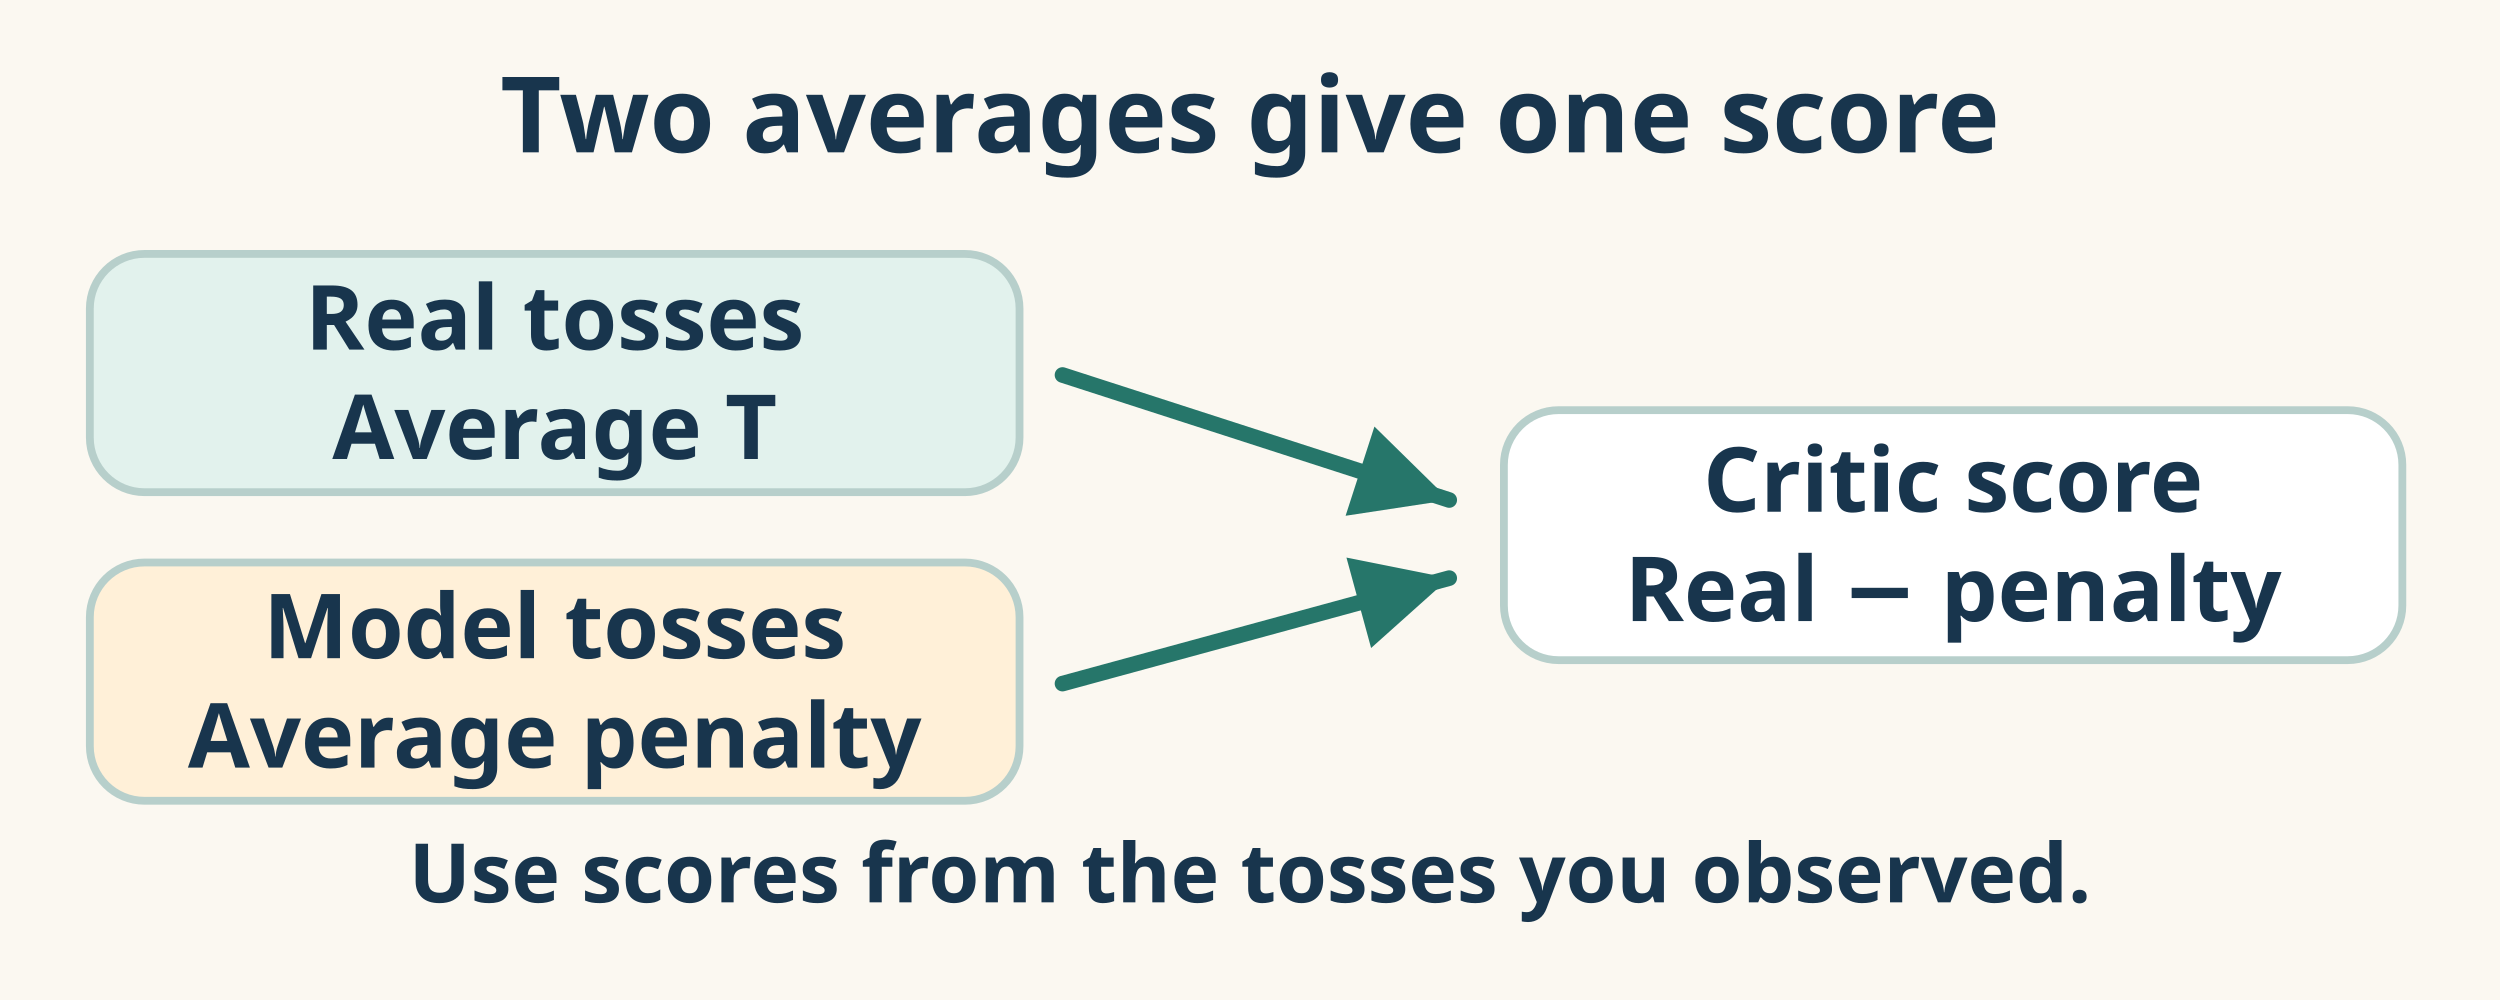
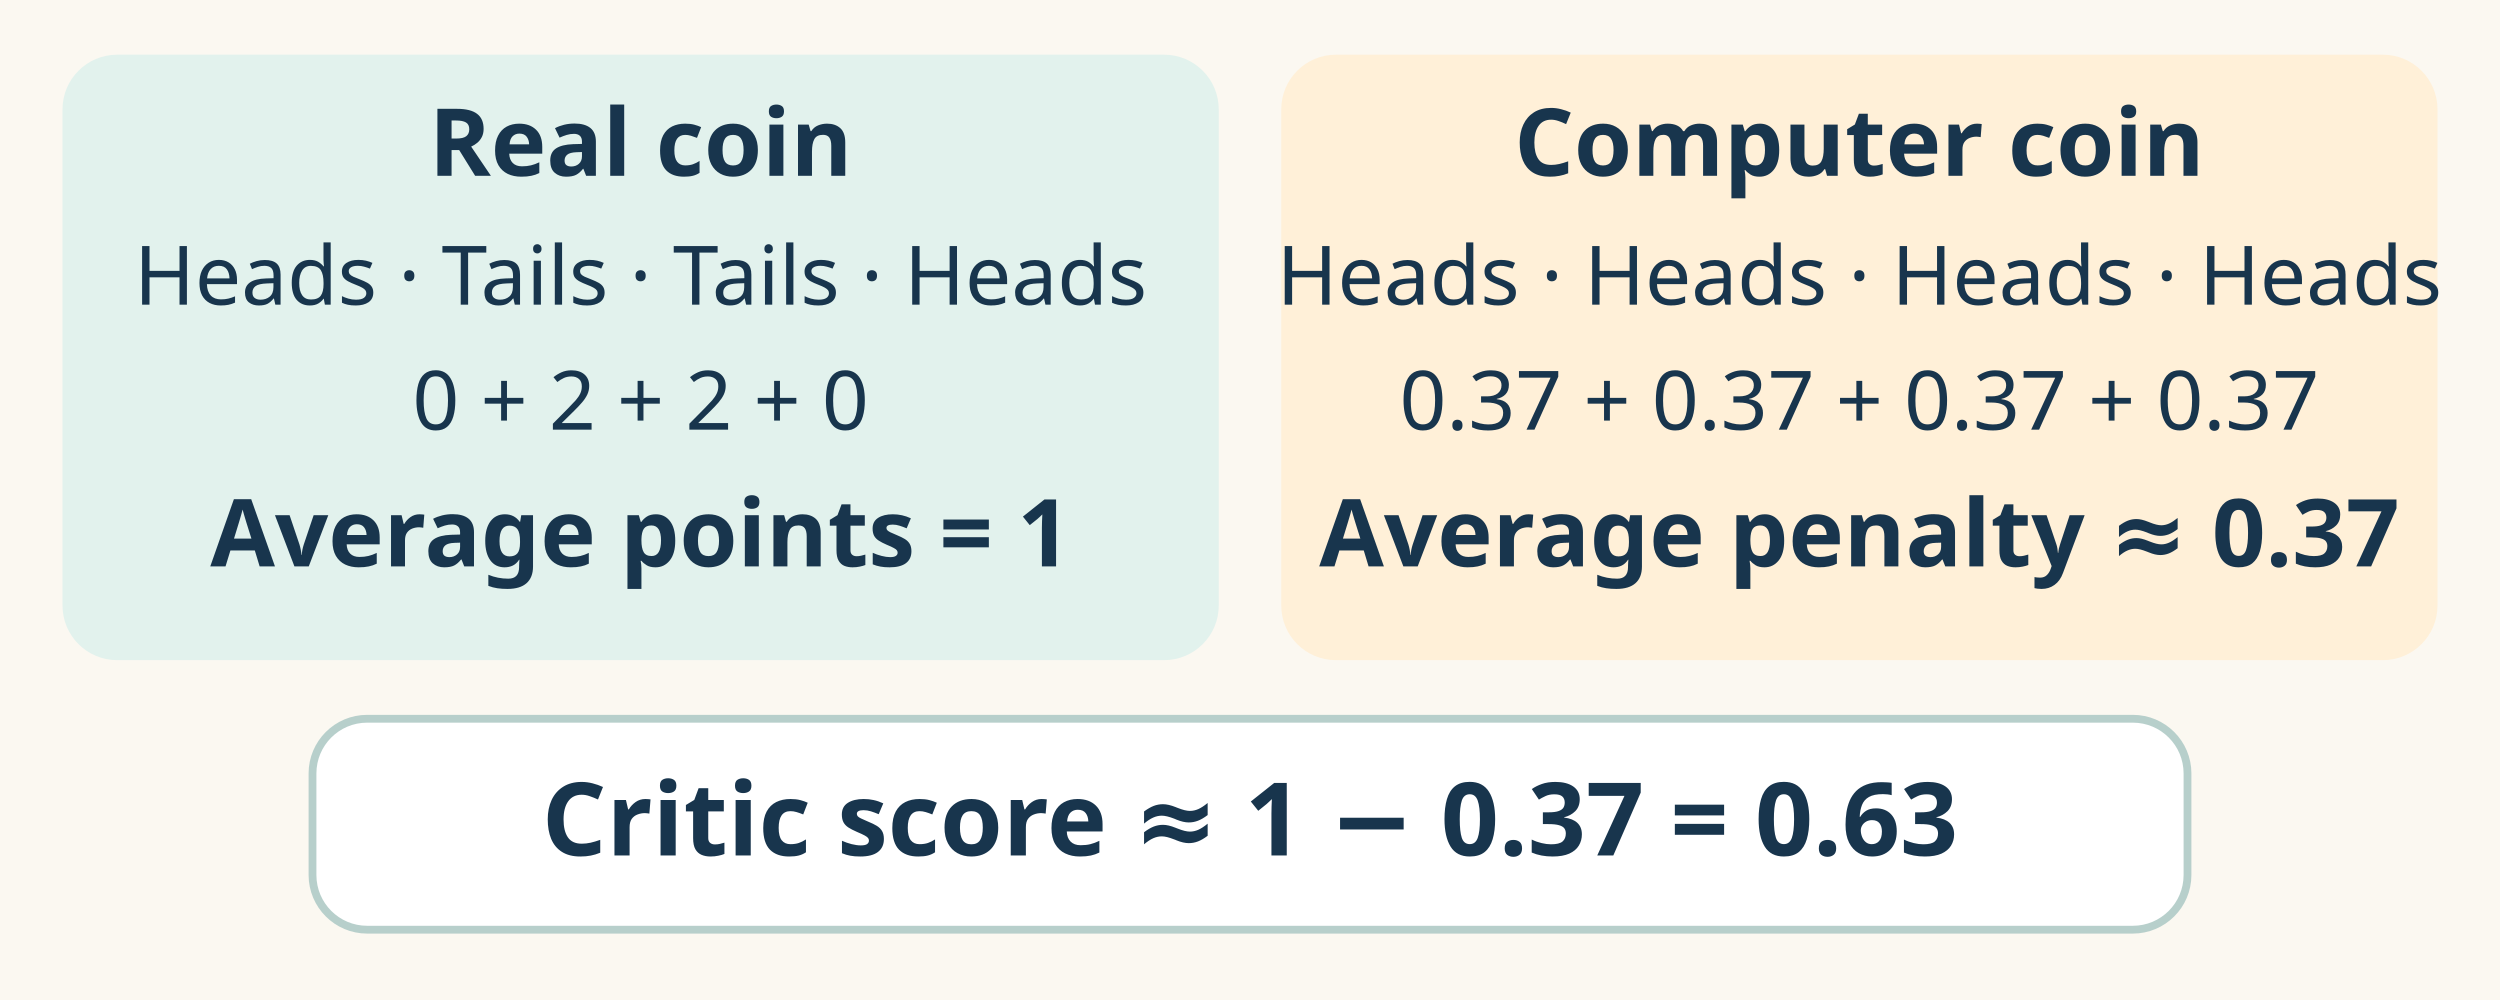
<svg xmlns="http://www.w3.org/2000/svg" width="640" height="256" viewBox="0 0 640 256">
-   <defs>
-     <marker id="teal" markerWidth="8" markerHeight="8" refX="6" refY="3" orient="auto">
-       <path d="M0 0L6 3L0 6Z" fill="#26766a" />
-     </marker>
-     <marker id="amber" markerWidth="8" markerHeight="8" refX="6" refY="3" orient="auto">
-       <path d="M0 0L6 3L0 6Z" fill="#a45c22" />
-     </marker>
-   </defs>
  <rect width="640" height="256" fill="#fbf8f1" />
-   <g font-family="system-ui, sans-serif">
-     <text x="320" y="39" font-size="27" fill="#18354d" font-weight="650" text-anchor="middle">Two averages give one score</text>
-     <rect x="23" y="65" width="238" height="61" rx="14" fill="#e2f2ed" stroke="#b7cfcb" stroke-width="2" />
-     <text x="142.0" y="89.5" font-size="23" fill="#18354d" font-weight="650" text-anchor="middle">Real tosses</text>
-     <text x="142.0" y="117.5" font-size="23" fill="#18354d" font-weight="650" text-anchor="middle">Average T</text>
-     <rect x="23" y="144" width="238" height="61" rx="14" fill="#fff0d8" stroke="#b7cfcb" stroke-width="2" />
-     <text x="142.0" y="168.5" font-size="23" fill="#18354d" font-weight="650" text-anchor="middle">Model tosses</text>
-     <text x="142.0" y="196.5" font-size="23" fill="#18354d" font-weight="650" text-anchor="middle">Average penalty</text>
-     <rect x="385" y="105" width="230" height="64" rx="14" fill="#fff" stroke="#b7cfcb" stroke-width="2" />
-     <text x="500.0" y="131.0" font-size="23" fill="#18354d" font-weight="650" text-anchor="middle">Critic score</text>
-     <text x="500.0" y="159.0" font-size="23" fill="#18354d" font-weight="650" text-anchor="middle">Real − penalty</text>
-     <path d="M272 96L371 128" fill="none" stroke="#26766a" stroke-width="4" stroke-linecap="round" marker-end="url(#teal)" />
-     <path d="M272 175L371 148" fill="none" stroke="#26766a" stroke-width="4" stroke-linecap="round" marker-end="url(#teal)" />
-     <text x="320" y="231" font-size="21" fill="#18354d" font-weight="650" text-anchor="middle">Use scores from the tosses you observed.</text>
+   <g font-family="system-ui, sans-serif" fill="#18354d" text-anchor="middle">
+     <rect x="16" y="14" width="296" height="155" rx="14" fill="#e2f2ed" />
+     <rect x="328" y="14" width="296" height="155" rx="14" fill="#fff0d8" />
+     <g font-size="24" font-weight="650">
+       <text x="164" y="45">Real coin</text>
+       <text x="476" y="45">Computer coin</text>
+       <text x="164" y="145">Average points = 1</text>
+       <text x="476" y="145">Average penalty ≈ 0.37</text>
+     </g>
+     <g font-size="21">
+       <text x="164" y="78">Heads · Tails · Tails · Heads</text>
+       <text x="476" y="78">Heads · Heads · Heads · Heads</text>
+       <text x="164" y="110">0 + 2 + 2 + 0</text>
+       <text x="476" y="110">0.37 + 0.37 + 0.37 + 0.37</text>
+     </g>
+     <rect x="80" y="184" width="480" height="54" rx="14" fill="#fff" stroke="#b7cfcb" stroke-width="2" />
+     <text x="320" y="219" font-size="26" font-weight="650">Critic score ≈ 1 − 0.37 = 0.63</text>
  </g>
</svg>
